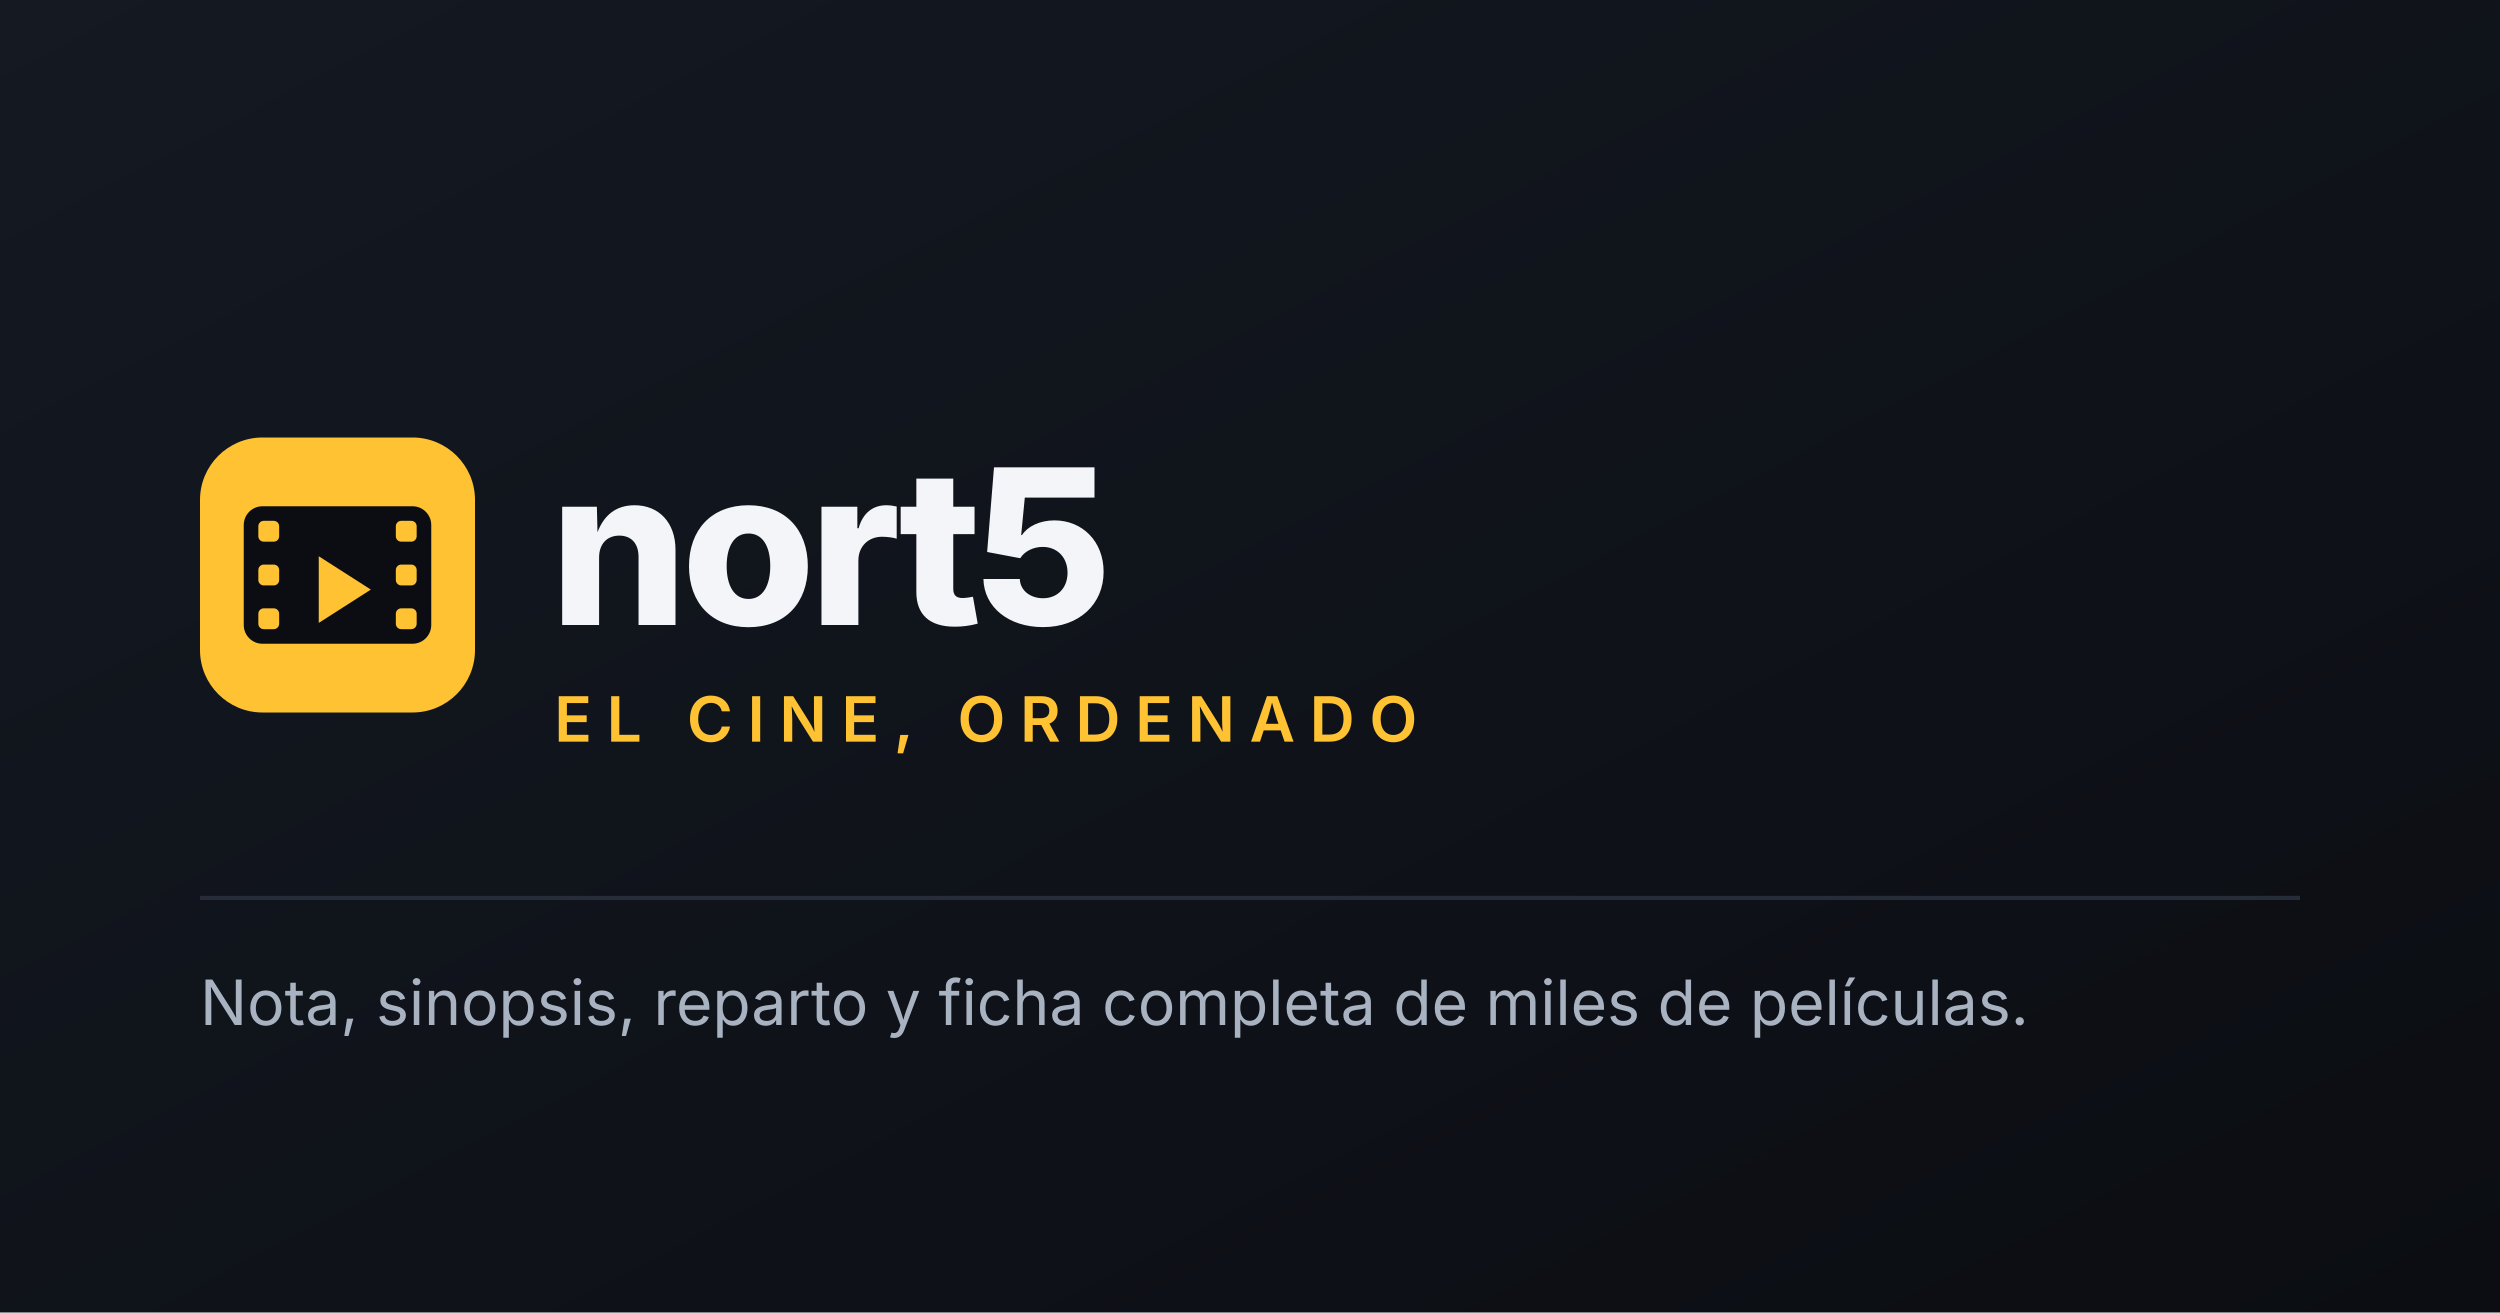
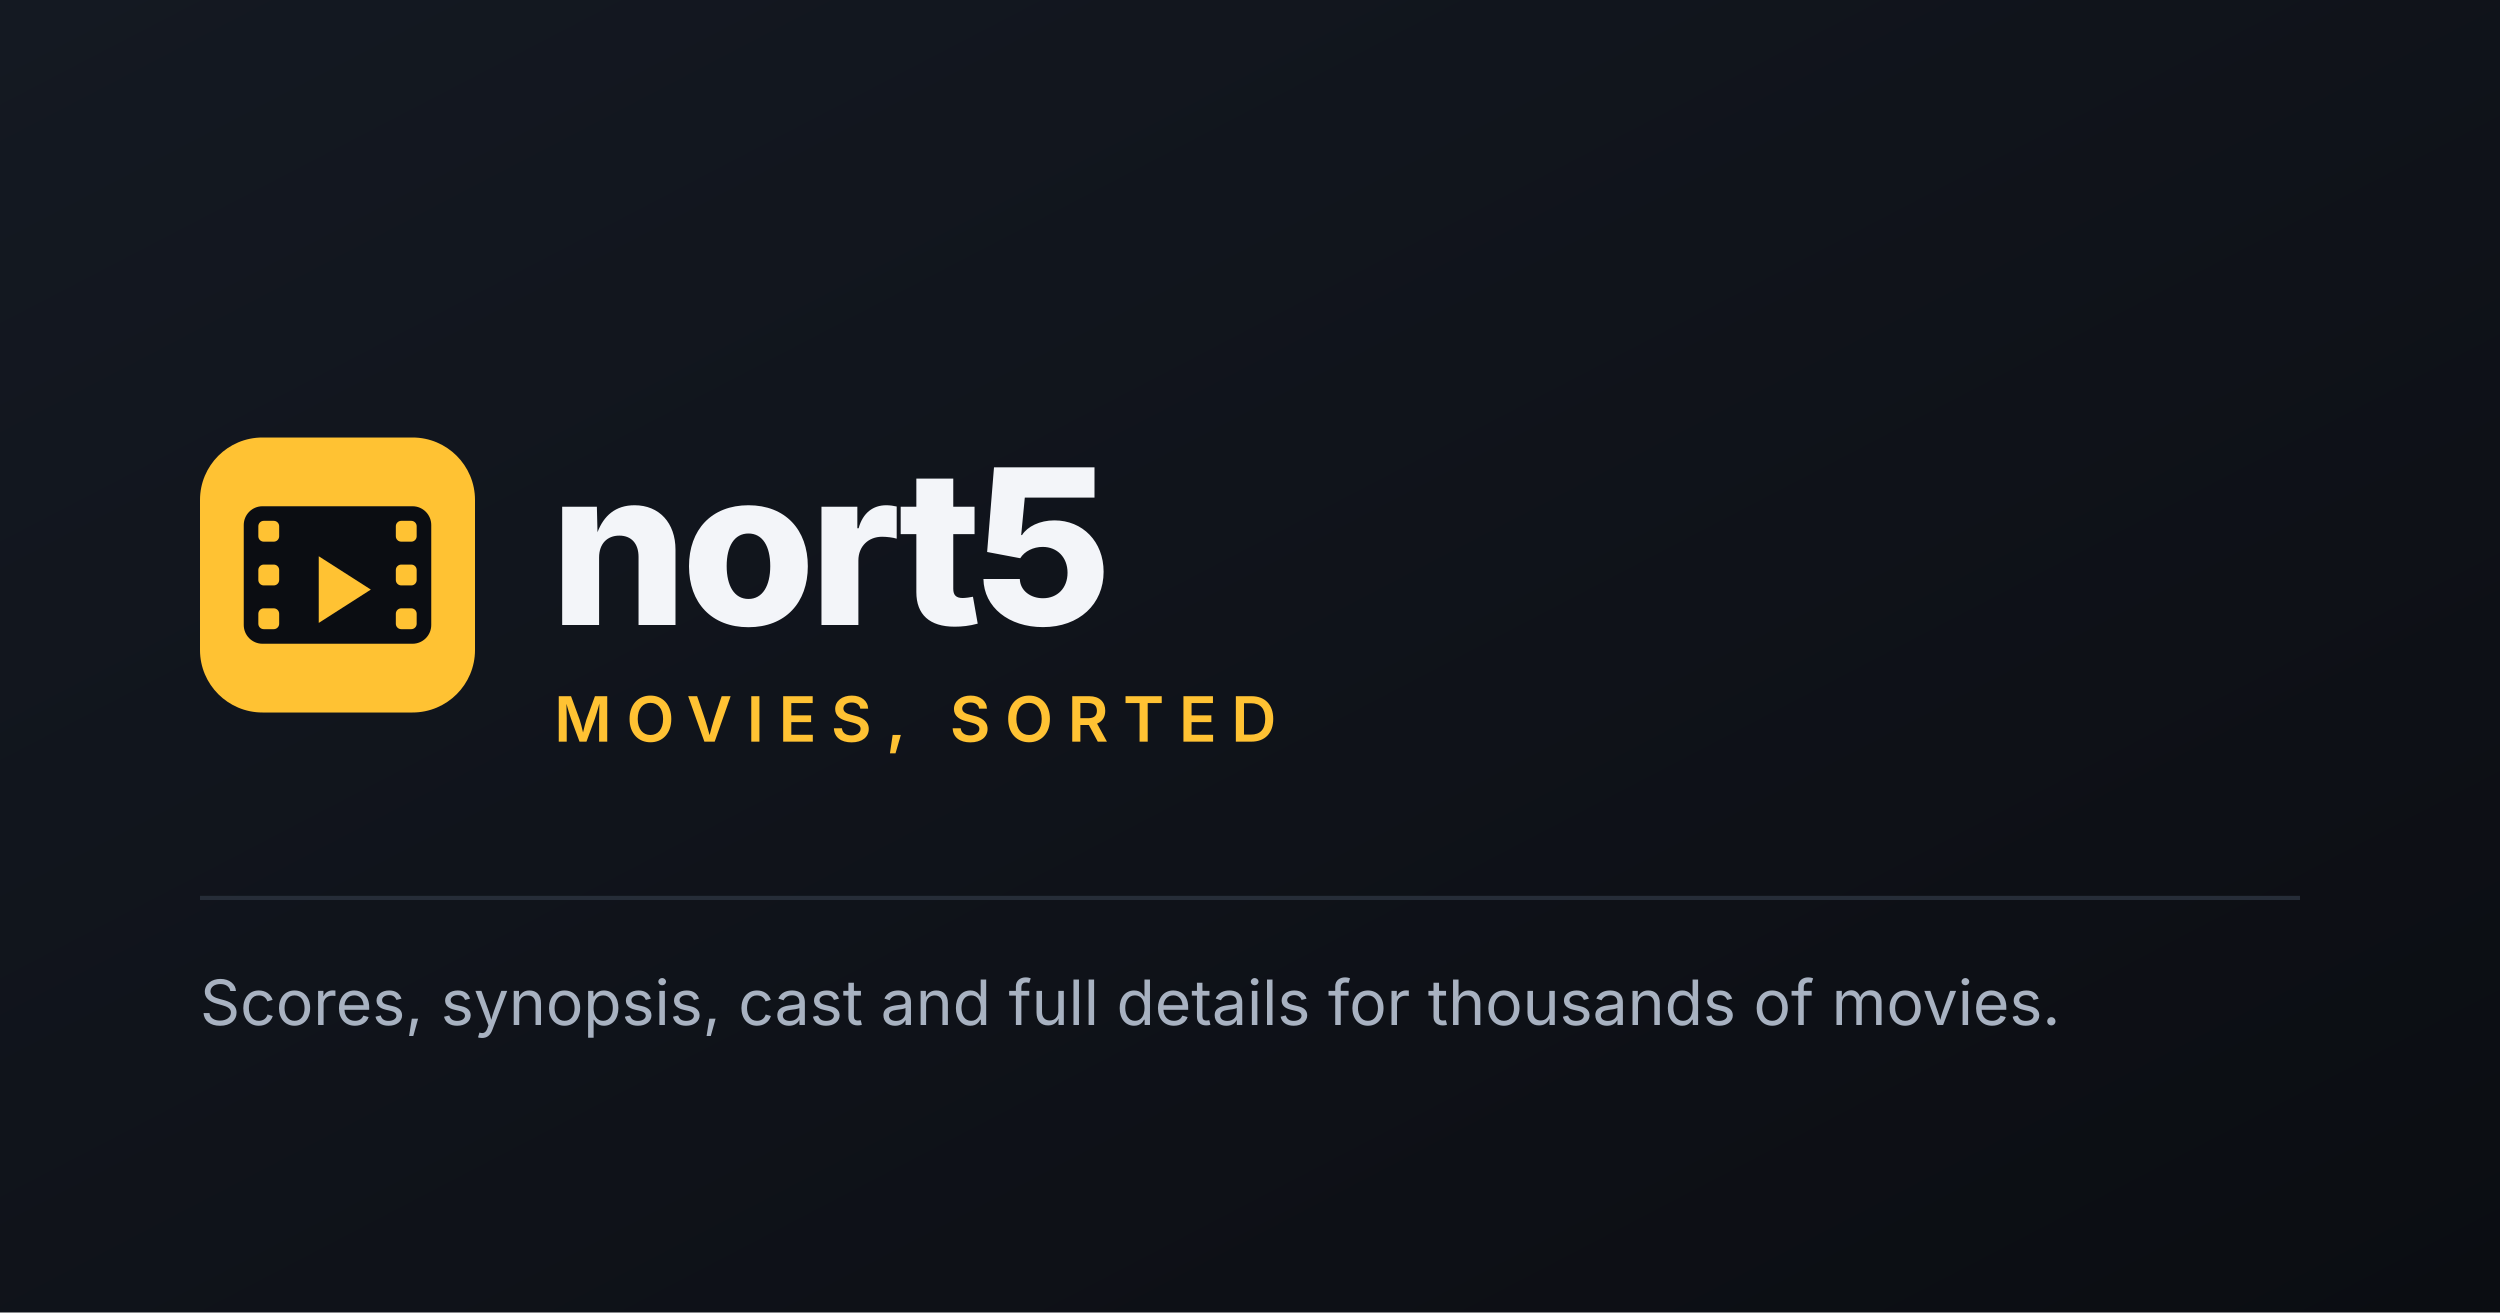
<svg xmlns="http://www.w3.org/2000/svg" viewBox="0 0 1200 630" width="1200" height="630">
  <defs>
    <linearGradient id="fondo" x1="0" y1="0" x2="1" y2="1">
      <stop offset="0" stop-color="#141922" />
      <stop offset="1" stop-color="#0b0d12" />
    </linearGradient>
  </defs>
  <rect width="1200" height="630" fill="url(#fondo)" />
  <g transform="translate(96 210)">
    <rect width="132" height="132" rx="30" fill="#ffc233" />
    <rect x="21" y="33" width="90" height="66" rx="9" fill="#0b0d12" />
    <g fill="#ffc233">
      <rect x="28" y="40" width="10" height="10" rx="2.6" />
      <rect x="28" y="61" width="10" height="10" rx="2.6" />
      <rect x="28" y="82" width="10" height="10" rx="2.6" />
      <rect x="94" y="40" width="10" height="10" rx="2.6" />
      <rect x="94" y="61" width="10" height="10" rx="2.6" />
      <rect x="94" y="82" width="10" height="10" rx="2.6" />
      <path d="M57 57l25 16-25 16V57Z" />
    </g>
  </g>
  <text x="264" y="300" fill="#f3f5f9" font-family="Outfit, Inter, Helvetica, Arial, sans-serif" font-size="104" font-weight="800" letter-spacing="-3">nort5</text>
-   <text x="266" y="356" fill="#ffc233" font-family="Inter, Helvetica, Arial, sans-serif" font-size="30" font-weight="600" letter-spacing="7">EL CINE, ORDENADO</text>
+   <text x="266" y="356" fill="#ffc233" font-family="Inter, Helvetica, Arial, sans-serif" font-size="30" font-weight="600" letter-spacing="7">MOVIES, SORTED</text>
  <rect x="96" y="430" width="1008" height="2" fill="#262d38" />
-   <text x="96" y="492" fill="#a8b2c1" font-family="Inter, Helvetica, Arial, sans-serif" font-size="30">Nota, sinopsis, reparto y ficha completa de miles de películas.</text>
+   <text x="96" y="492" fill="#a8b2c1" font-family="Inter, Helvetica, Arial, sans-serif" font-size="30">Scores, synopsis, cast and full details for thousands of movies.</text>
</svg>
